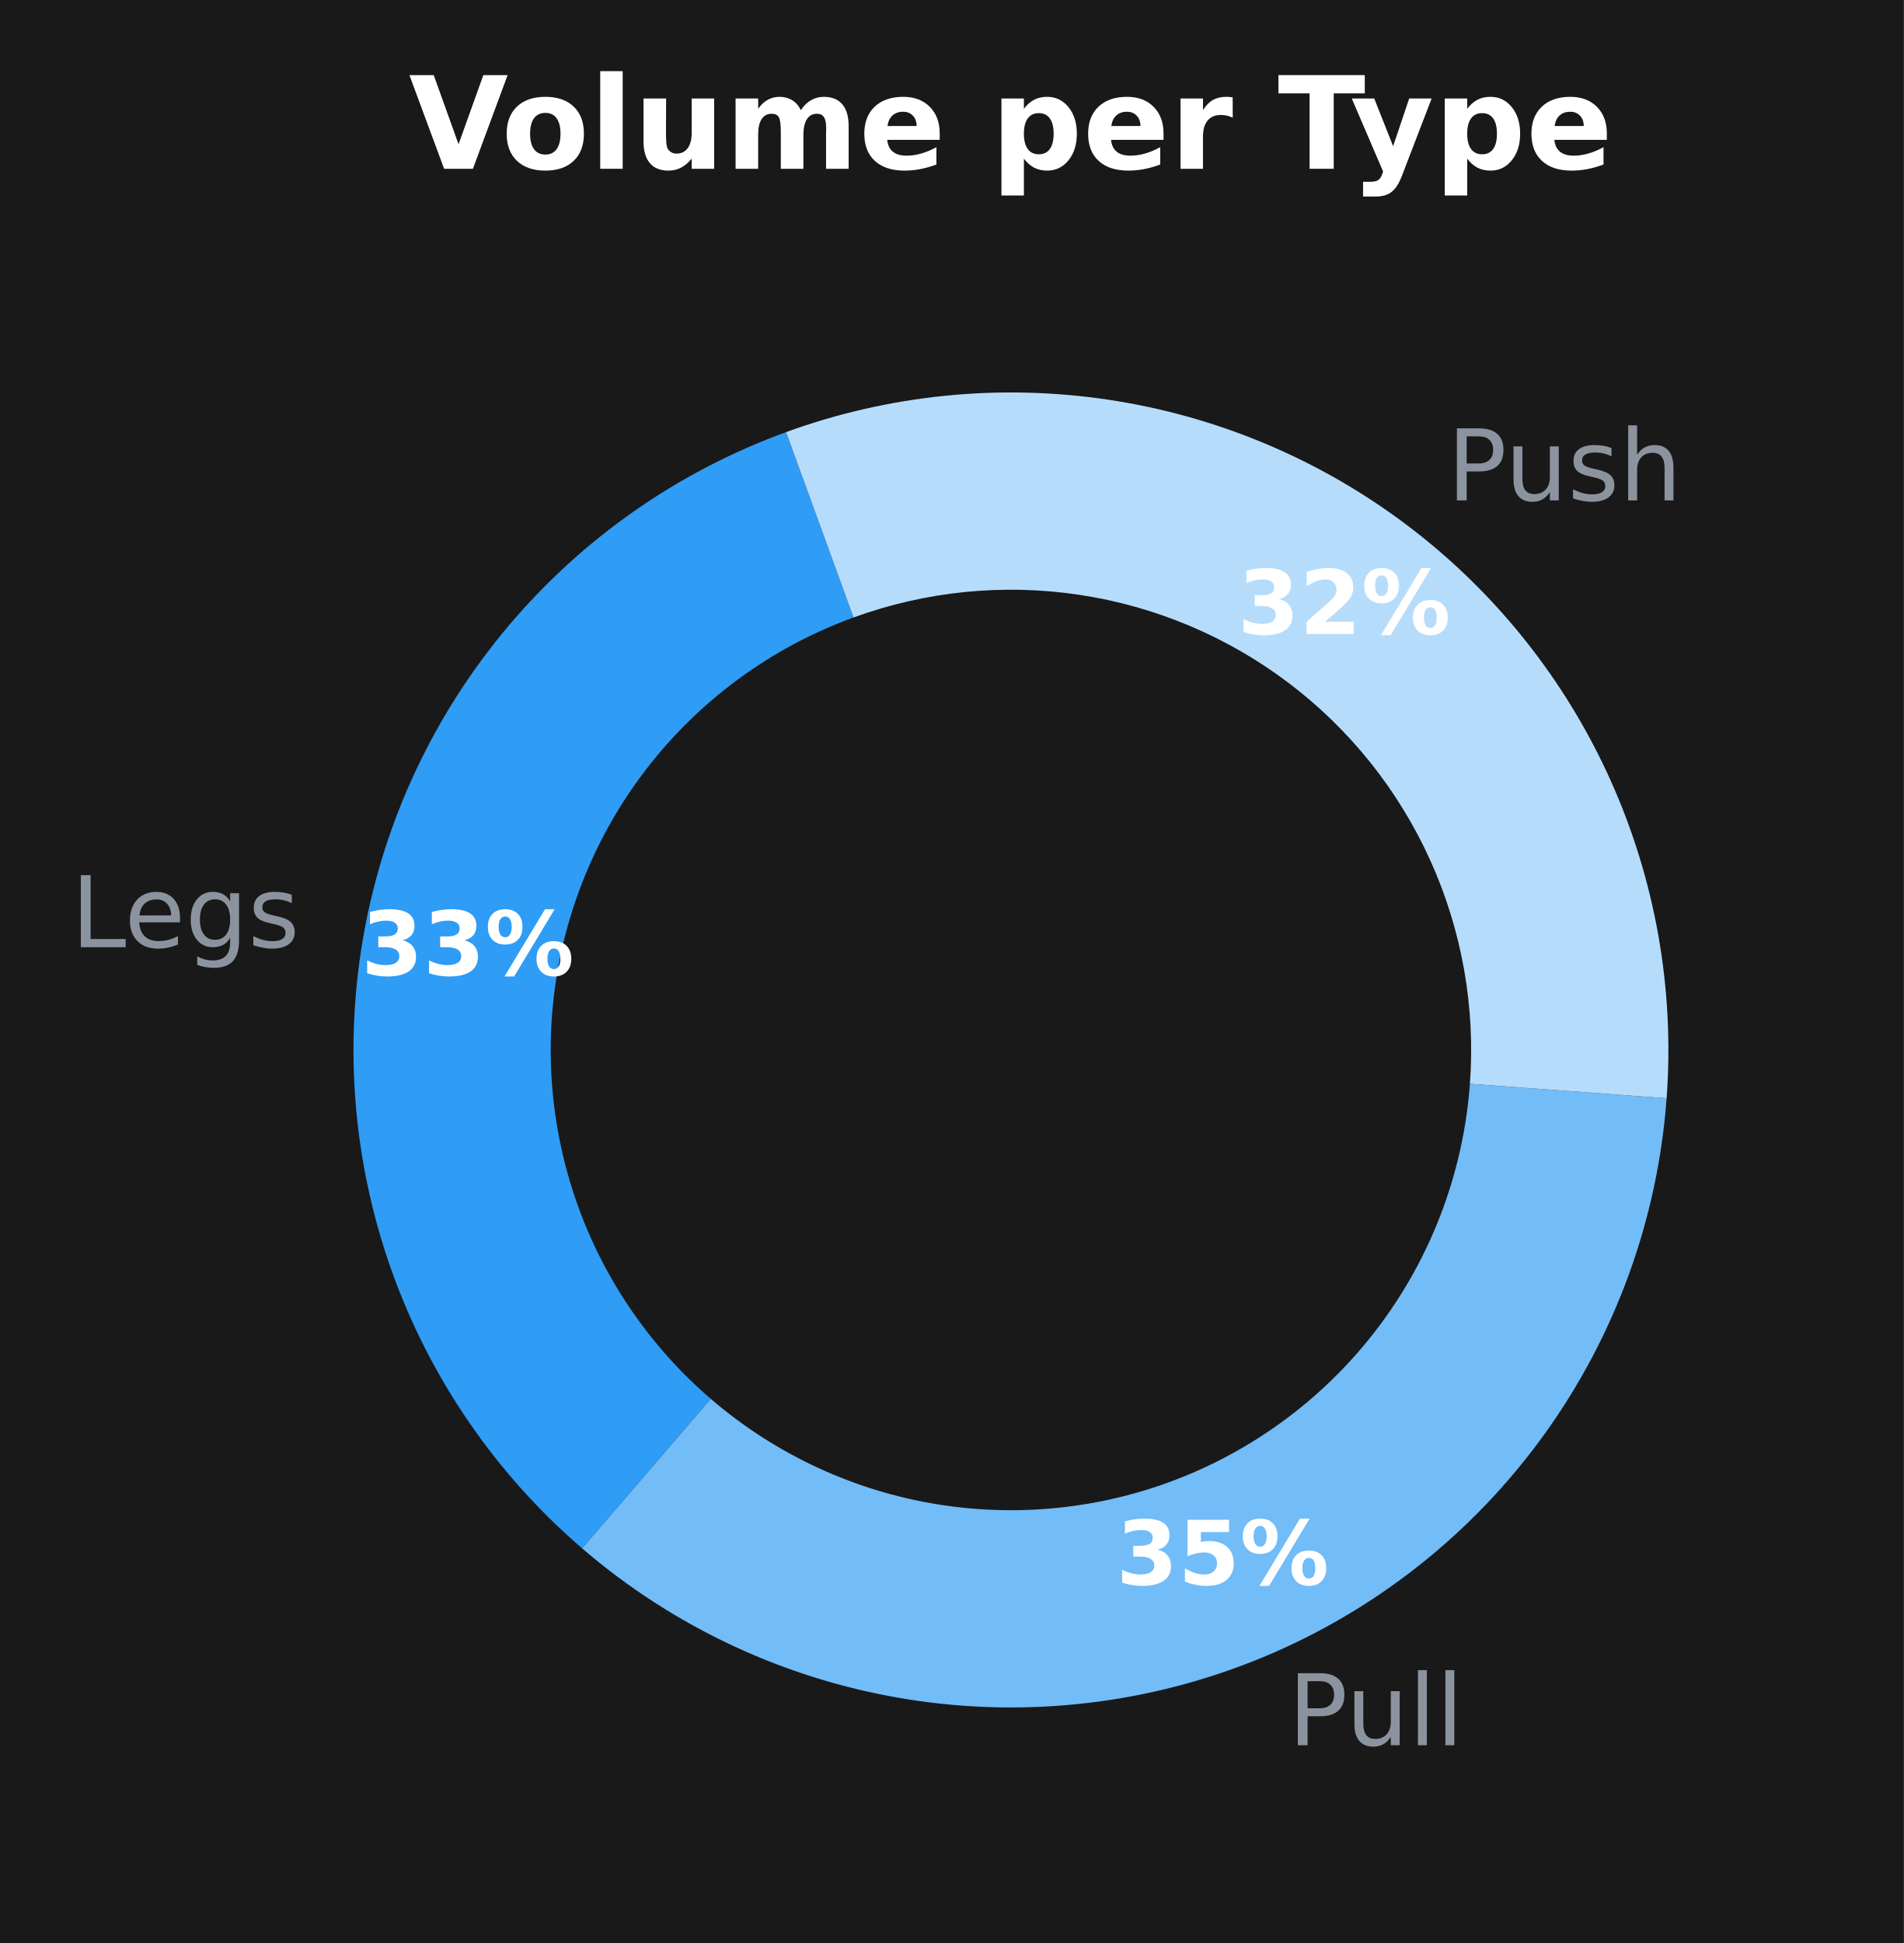
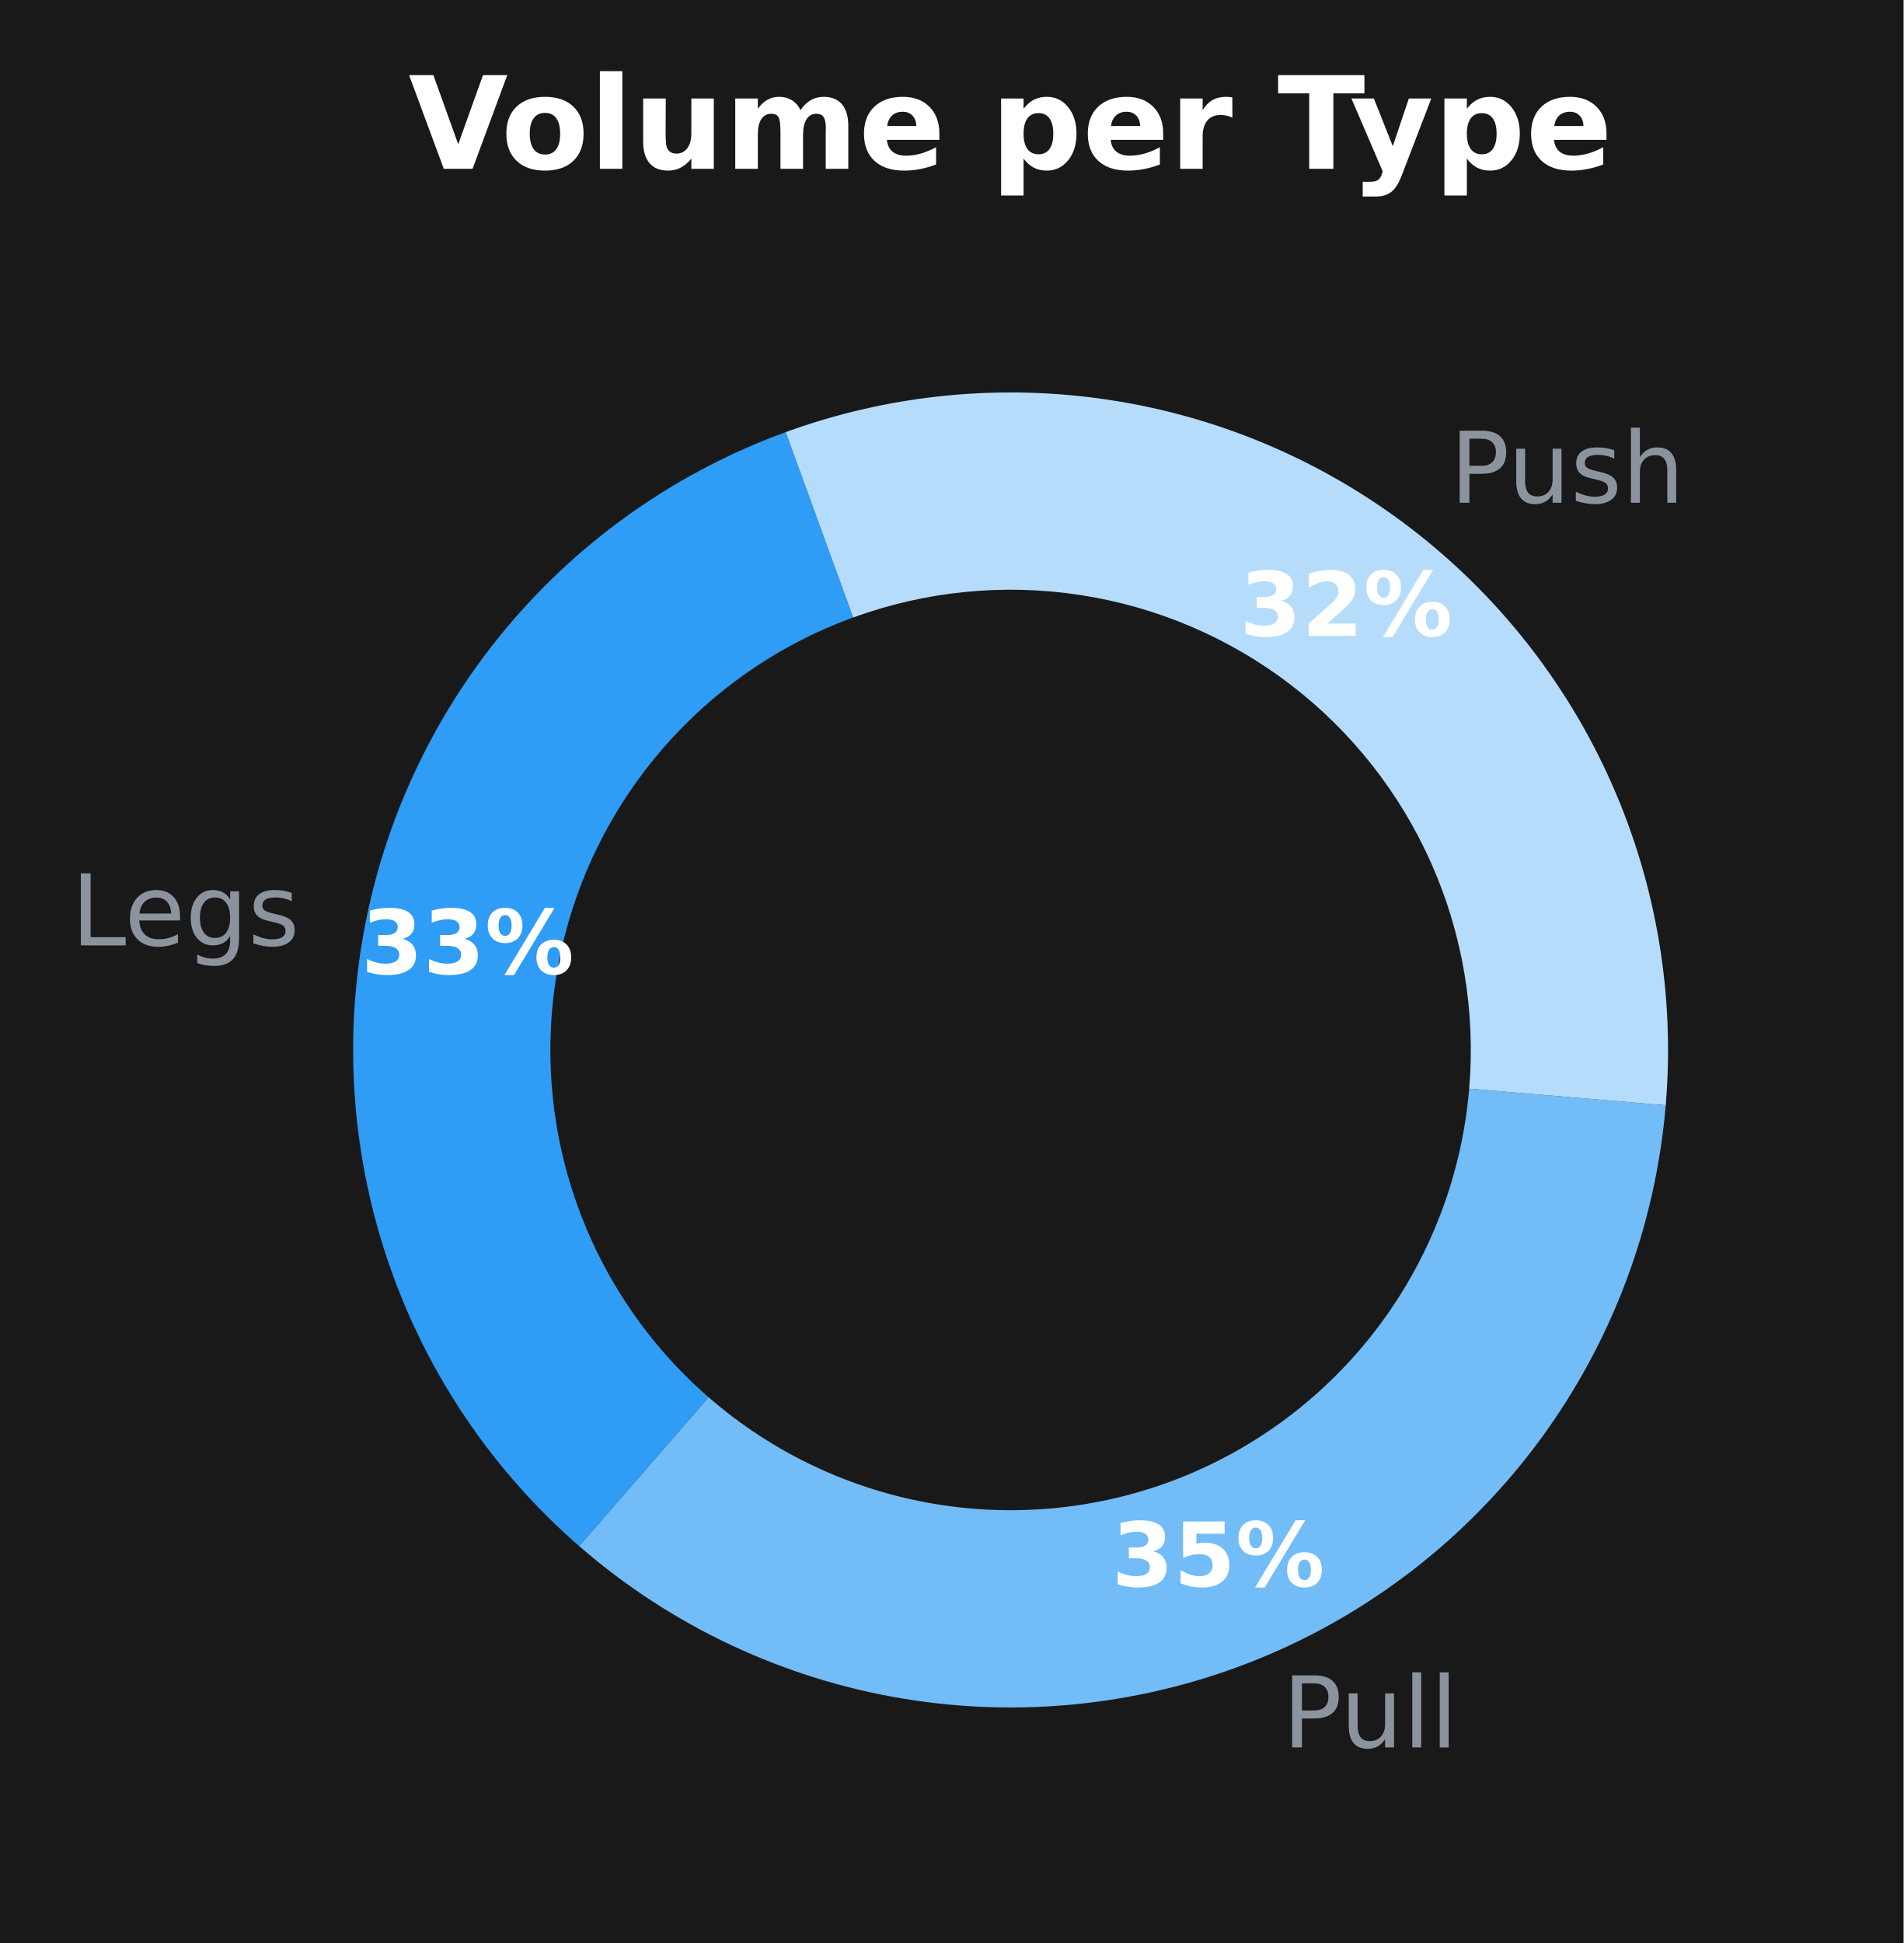
- <svg xmlns="http://www.w3.org/2000/svg" xmlns:xlink="http://www.w3.org/1999/xlink" width="192.657pt" height="196.598pt" viewBox="0 0 192.657 196.598" version="1.1">
+ <svg xmlns="http://www.w3.org/2000/svg" xmlns:xlink="http://www.w3.org/1999/xlink" width="192.622pt" height="196.598pt" viewBox="0 0 192.622 196.598" version="1.1">
  <defs>
    <style type="text/css">*{stroke-linejoin: round; stroke-linecap: butt}</style>
  </defs>
  <g id="figure_1">
    <g id="patch_1">
-       <path d="M 0 196.598  L 192.657 196.598  L 192.657 0  L 0 0  z " style="fill: #191919" />
+       <path d="M 0 196.598  L 192.622 196.598  L 192.622 0  L 0 0  z " style="fill: #191919" />
    </g>
    <g id="axes_1">
      <g id="patch_2">
-         <path d="M 79.543 43.722  C 68.635 47.692 58.955 54.448 51.466 63.317  C 43.977 72.186 38.939 82.862 36.852 94.28  C 34.766 105.698 35.704 117.466 39.572 128.41  C 43.441 139.354 50.107 149.097 58.905 156.668  L 71.923 141.539  C 65.764 136.239 61.097 129.419 58.39 121.758  C 55.682 114.098 55.025 105.86 56.486 97.867  C 57.946 89.874 61.473 82.401 66.715 76.193  C 71.957 69.985 78.734 65.256 86.369 62.477  z " style="fill: #2f9cf5" />
+         <path d="M 79.508 43.722  C 68.629 47.682 58.969 54.414 51.487 63.251  C 44.006 72.088 38.96 82.726 36.849 94.11  C 34.738 105.494 35.636 117.234 39.452 128.165  C 43.268 139.097 49.872 148.845 58.609 156.442  L 71.705 141.38  C 65.589 136.063 60.966 129.239 58.295 121.587  C 55.624 113.935 54.996 105.717 56.473 97.748  C 57.951 89.779 61.483 82.333 66.72 76.147  C 71.957 69.961 78.719 65.249 86.335 62.477  z " style="fill: #2f9cf5" />
      </g>
      <g id="patch_3">
-         <path d="M 58.905 156.668  C 68.242 164.701 79.629 169.986 91.792 171.931  C 103.955 173.876 116.422 172.406 127.798 167.684  C 139.175 162.963 149.02 155.173 156.231 145.188  C 163.442 135.202 167.741 123.407 168.645 111.123  L 148.741 109.658  C 148.107 118.256 145.099 126.513 140.051 133.503  C 135.003 140.493 128.111 145.945 120.148 149.25  C 112.184 152.555 103.457 153.585 94.943 152.223  C 86.429 150.862 78.459 147.162 71.923 141.539  z " style="fill: #72bcf8" />
+         <path d="M 58.609 156.442  C 67.881 164.503 79.207 169.841 91.326 171.861  C 103.445 173.881 115.89 172.504 127.275 167.885  C 138.659 163.266 148.545 155.582 155.831 145.689  C 163.116 135.796 167.521 124.076 168.555 111.833  L 148.667 110.155  C 147.944 118.725 144.86 126.929 139.76 133.854  C 134.66 140.779 127.74 146.158 119.771 149.391  C 111.802 152.624 103.09 153.588 94.607 152.174  C 86.123 150.76 78.195 147.024 71.705 141.38  z " style="fill: #72bcf8" />
      </g>
      <g id="patch_4">
-         <path d="M 168.645 111.123  C 169.461 100.045 167.489 88.937 162.911 78.817  C 158.332 68.696 151.291 59.881 142.432 53.18  C 133.573 46.479 123.175 42.102 112.191 40.45  C 101.206 38.798 89.981 39.923 79.543 43.722  L 86.369 62.477  C 93.676 59.817 101.533 59.03 109.223 60.186  C 116.912 61.343 124.19 64.407 130.391 69.098  C 136.593 73.788 141.522 79.959 144.726 87.043  C 147.931 94.127 149.312 101.903 148.741 109.658  z " style="fill: #b6dcfb" />
+         <path d="M 168.555 111.833  C 169.494 100.705 167.616 89.516 163.094 79.304  C 158.573 69.092 151.552 60.181 142.681 53.396  C 133.81 46.611 123.372 42.167 112.332 40.477  C 101.293 38.786 90.003 39.902 79.508 43.722  L 86.335 62.477  C 93.681 59.803 101.584 59.022 109.311 60.205  C 117.039 61.388 124.346 64.499 130.555 69.248  C 136.765 73.998 141.68 80.236 144.845 87.384  C 148.01 94.533 149.324 102.365 148.667 110.155  z " style="fill: #b6dcfb" />
      </g>
      <g id="matplotlib.axis_1" />
      <g id="matplotlib.axis_2" />
      <g id="text_1">
-         <g style="fill: #8b949e" transform="translate(7.2 95.84352) scale(0.1 -0.1)">
+         <g style="fill: #8b949e" transform="translate(7.2 95.6565) scale(0.1 -0.1)">
          <defs>
            <path id="DejaVuSans-4c" d="M 628 4666  L 1259 4666  L 1259 531  L 3531 531  L 3531 0  L 628 0  L 628 4666  z " transform="scale(0.015625)" />
            <path id="DejaVuSans-65" d="M 3597 1894  L 3597 1613  L 953 1613  Q 991 1019 1311 708  Q 1631 397 2203 397  Q 2534 397 2845 478  Q 3156 559 3463 722  L 3463 178  Q 3153 47 2828 -22  Q 2503 -91 2169 -91  Q 1331 -91 842 396  Q 353 884 353 1716  Q 353 2575 817 3079  Q 1281 3584 2069 3584  Q 2775 3584 3186 3129  Q 3597 2675 3597 1894  z M 3022 2063  Q 3016 2534 2758 2815  Q 2500 3097 2075 3097  Q 1594 3097 1305 2825  Q 1016 2553 972 2059  L 3022 2063  z " transform="scale(0.015625)" />
            <path id="DejaVuSans-67" d="M 2906 1791  Q 2906 2416 2648 2759  Q 2391 3103 1925 3103  Q 1463 3103 1205 2759  Q 947 2416 947 1791  Q 947 1169 1205 825  Q 1463 481 1925 481  Q 2391 481 2648 825  Q 2906 1169 2906 1791  z M 3481 434  Q 3481 -459 3084 -895  Q 2688 -1331 1869 -1331  Q 1566 -1331 1297 -1286  Q 1028 -1241 775 -1147  L 775 -588  Q 1028 -725 1275 -790  Q 1522 -856 1778 -856  Q 2344 -856 2625 -561  Q 2906 -266 2906 331  L 2906 616  Q 2728 306 2450 153  Q 2172 0 1784 0  Q 1141 0 747 490  Q 353 981 353 1791  Q 353 2603 747 3093  Q 1141 3584 1784 3584  Q 2172 3584 2450 3431  Q 2728 3278 2906 2969  L 2906 3500  L 3481 3500  L 3481 434  z " transform="scale(0.015625)" />
            <path id="DejaVuSans-73" d="M 2834 3397  L 2834 2853  Q 2591 2978 2328 3040  Q 2066 3103 1784 3103  Q 1356 3103 1142 2972  Q 928 2841 928 2578  Q 928 2378 1081 2264  Q 1234 2150 1697 2047  L 1894 2003  Q 2506 1872 2764 1633  Q 3022 1394 3022 966  Q 3022 478 2636 193  Q 2250 -91 1575 -91  Q 1294 -91 989 -36  Q 684 19 347 128  L 347 722  Q 666 556 975 473  Q 1284 391 1588 391  Q 1994 391 2212 530  Q 2431 669 2431 922  Q 2431 1156 2273 1281  Q 2116 1406 1581 1522  L 1381 1569  Q 847 1681 609 1914  Q 372 2147 372 2553  Q 372 3047 722 3315  Q 1072 3584 1716 3584  Q 2034 3584 2315 3537  Q 2597 3491 2834 3397  z " transform="scale(0.015625)" />
          </defs>
          <use xlink:href="#DejaVuSans-4c" />
          <use xlink:href="#DejaVuSans-65" transform="translate(53.96289 0)" />
          <use xlink:href="#DejaVuSans-67" transform="translate(115.4863 0)" />
          <use xlink:href="#DejaVuSans-73" transform="translate(178.9629 0)" />
        </g>
      </g>
      <g id="text_2">
-         <g style="fill: #ffffff" transform="translate(36.55221 98.67667) scale(0.09 -0.09)">
+         <g style="fill: #ffffff" transform="translate(36.54407 98.53385) scale(0.09 -0.09)">
          <defs>
            <path id="DejaVuSans-Bold-33" d="M 2981 2516  Q 3453 2394 3698 2092  Q 3944 1791 3944 1325  Q 3944 631 3412 270  Q 2881 -91 1863 -91  Q 1503 -91 1142 -33  Q 781 25 428 141  L 428 1069  Q 766 900 1098 814  Q 1431 728 1753 728  Q 2231 728 2486 893  Q 2741 1059 2741 1369  Q 2741 1688 2480 1852  Q 2219 2016 1709 2016  L 1228 2016  L 1228 2791  L 1734 2791  Q 2188 2791 2409 2933  Q 2631 3075 2631 3366  Q 2631 3634 2415 3781  Q 2200 3928 1806 3928  Q 1516 3928 1219 3862  Q 922 3797 628 3669  L 628 4550  Q 984 4650 1334 4700  Q 1684 4750 2022 4750  Q 2931 4750 3382 4451  Q 3834 4153 3834 3553  Q 3834 3144 3618 2883  Q 3403 2622 2981 2516  z " transform="scale(0.015625)" />
            <path id="DejaVuSans-Bold-25" d="M 4959 1925  Q 4738 1925 4616 1733  Q 4494 1541 4494 1184  Q 4494 825 4614 633  Q 4734 441 4959 441  Q 5184 441 5303 633  Q 5422 825 5422 1184  Q 5422 1541 5301 1733  Q 5181 1925 4959 1925  z M 4959 2450  Q 5541 2450 5875 2112  Q 6209 1775 6209 1184  Q 6209 594 5875 251  Q 5541 -91 4959 -91  Q 4378 -91 4042 251  Q 3706 594 3706 1184  Q 3706 1772 4042 2111  Q 4378 2450 4959 2450  z M 2094 -91  L 1403 -91  L 4319 4750  L 5013 4750  L 2094 -91  z M 1453 4750  Q 2034 4750 2367 4411  Q 2700 4072 2700 3481  Q 2700 2891 2367 2550  Q 2034 2209 1453 2209  Q 872 2209 539 2550  Q 206 2891 206 3481  Q 206 4072 539 4411  Q 872 4750 1453 4750  z M 1453 4225  Q 1228 4225 1106 4031  Q 984 3838 984 3481  Q 984 3122 1106 2926  Q 1228 2731 1453 2731  Q 1678 2731 1798 2926  Q 1919 3122 1919 3481  Q 1919 3838 1797 4031  Q 1675 4225 1453 4225  z " transform="scale(0.015625)" />
          </defs>
          <use xlink:href="#DejaVuSans-Bold-33" />
          <use xlink:href="#DejaVuSans-Bold-33" transform="translate(69.58008 0)" />
          <use xlink:href="#DejaVuSans-Bold-25" transform="translate(139.1602 0)" />
        </g>
      </g>
      <g id="text_3">
-         <g style="fill: #8b949e" transform="translate(130.3486 176.5882) scale(0.1 -0.1)">
+         <g style="fill: #8b949e" transform="translate(129.7758 176.8091) scale(0.1 -0.1)">
          <defs>
            <path id="DejaVuSans-50" d="M 1259 4147  L 1259 2394  L 2053 2394  Q 2494 2394 2734 2622  Q 2975 2850 2975 3272  Q 2975 3691 2734 3919  Q 2494 4147 2053 4147  L 1259 4147  z M 628 4666  L 2053 4666  Q 2838 4666 3239 4311  Q 3641 3956 3641 3272  Q 3641 2581 3239 2228  Q 2838 1875 2053 1875  L 1259 1875  L 1259 0  L 628 0  L 628 4666  z " transform="scale(0.015625)" />
            <path id="DejaVuSans-75" d="M 544 1381  L 544 3500  L 1119 3500  L 1119 1403  Q 1119 906 1312 657  Q 1506 409 1894 409  Q 2359 409 2629 706  Q 2900 1003 2900 1516  L 2900 3500  L 3475 3500  L 3475 0  L 2900 0  L 2900 538  Q 2691 219 2414 64  Q 2138 -91 1772 -91  Q 1169 -91 856 284  Q 544 659 544 1381  z M 1991 3584  L 1991 3584  z " transform="scale(0.015625)" />
            <path id="DejaVuSans-6c" d="M 603 4863  L 1178 4863  L 1178 0  L 603 0  L 603 4863  z " transform="scale(0.015625)" />
          </defs>
          <use xlink:href="#DejaVuSans-50" />
          <use xlink:href="#DejaVuSans-75" transform="translate(58.55273 0)" />
          <use xlink:href="#DejaVuSans-6c" transform="translate(121.9316 0)" />
          <use xlink:href="#DejaVuSans-6c" transform="translate(149.7148 0)" />
        </g>
      </g>
      <g id="text_4">
-         <g style="fill: #ffffff" transform="translate(112.947 160.3362) scale(0.09 -0.09)">
+         <g style="fill: #ffffff" transform="translate(112.5014 160.505) scale(0.09 -0.09)">
          <defs>
            <path id="DejaVuSans-Bold-35" d="M 678 4666  L 3669 4666  L 3669 3781  L 1638 3781  L 1638 3059  Q 1775 3097 1914 3117  Q 2053 3138 2203 3138  Q 3056 3138 3531 2711  Q 4006 2284 4006 1522  Q 4006 766 3489 337  Q 2972 -91 2053 -91  Q 1656 -91 1267 -14  Q 878 63 494 219  L 494 1166  Q 875 947 1217 837  Q 1559 728 1863 728  Q 2300 728 2551 942  Q 2803 1156 2803 1522  Q 2803 1891 2551 2103  Q 2300 2316 1863 2316  Q 1603 2316 1309 2248  Q 1016 2181 678 2041  L 678 4666  z " transform="scale(0.015625)" />
          </defs>
          <use xlink:href="#DejaVuSans-Bold-33" />
          <use xlink:href="#DejaVuSans-Bold-35" transform="translate(69.58008 0)" />
          <use xlink:href="#DejaVuSans-Bold-25" transform="translate(139.1602 0)" />
        </g>
      </g>
      <g id="text_5">
-         <g style="fill: #8b949e" transform="translate(146.4456 50.63375) scale(0.1 -0.1)">
+         <g style="fill: #8b949e" transform="translate(146.723 50.87096) scale(0.1 -0.1)">
          <defs>
            <path id="DejaVuSans-68" d="M 3513 2113  L 3513 0  L 2938 0  L 2938 2094  Q 2938 2591 2744 2837  Q 2550 3084 2163 3084  Q 1697 3084 1428 2787  Q 1159 2491 1159 1978  L 1159 0  L 581 0  L 581 4863  L 1159 4863  L 1159 2956  Q 1366 3272 1645 3428  Q 1925 3584 2291 3584  Q 2894 3584 3203 3211  Q 3513 2838 3513 2113  z " transform="scale(0.015625)" />
          </defs>
          <use xlink:href="#DejaVuSans-50" />
          <use xlink:href="#DejaVuSans-75" transform="translate(58.55273 0)" />
          <use xlink:href="#DejaVuSans-73" transform="translate(121.9316 0)" />
          <use xlink:href="#DejaVuSans-68" transform="translate(174.0312 0)" />
        </g>
      </g>
      <g id="text_6">
-         <g style="fill: #ffffff" transform="translate(125.2392 64.15285) scale(0.09 -0.09)">
+         <g style="fill: #ffffff" transform="translate(125.4429 64.33398) scale(0.09 -0.09)">
          <defs>
            <path id="DejaVuSans-Bold-32" d="M 1844 884  L 3897 884  L 3897 0  L 506 0  L 506 884  L 2209 2388  Q 2438 2594 2547 2791  Q 2656 2988 2656 3200  Q 2656 3528 2436 3728  Q 2216 3928 1850 3928  Q 1569 3928 1234 3808  Q 900 3688 519 3450  L 519 4475  Q 925 4609 1322 4679  Q 1719 4750 2100 4750  Q 2938 4750 3402 4381  Q 3866 4013 3866 3353  Q 3866 2972 3669 2642  Q 3472 2313 2841 1759  L 1844 884  z " transform="scale(0.015625)" />
          </defs>
          <use xlink:href="#DejaVuSans-Bold-33" />
          <use xlink:href="#DejaVuSans-Bold-32" transform="translate(69.58008 0)" />
          <use xlink:href="#DejaVuSans-Bold-25" transform="translate(139.1602 0)" />
        </g>
      </g>
      <g id="text_7">
-         <g style="fill: #ffffff" transform="translate(41.36737 17.07797) scale(0.13 -0.13)">
+         <g style="fill: #ffffff" transform="translate(41.33295 17.07797) scale(0.13 -0.13)">
          <defs>
            <path id="DejaVuSans-Bold-56" d="M 31 4666  L 1241 4666  L 2478 1222  L 3713 4666  L 4922 4666  L 3194 0  L 1759 0  L 31 4666  z " transform="scale(0.015625)" />
            <path id="DejaVuSans-Bold-6f" d="M 2203 2784  Q 1831 2784 1636 2517  Q 1441 2250 1441 1747  Q 1441 1244 1636 976  Q 1831 709 2203 709  Q 2569 709 2762 976  Q 2956 1244 2956 1747  Q 2956 2250 2762 2517  Q 2569 2784 2203 2784  z M 2203 3584  Q 3106 3584 3614 3096  Q 4122 2609 4122 1747  Q 4122 884 3614 396  Q 3106 -91 2203 -91  Q 1297 -91 786 396  Q 275 884 275 1747  Q 275 2609 786 3096  Q 1297 3584 2203 3584  z " transform="scale(0.015625)" />
            <path id="DejaVuSans-Bold-6c" d="M 538 4863  L 1656 4863  L 1656 0  L 538 0  L 538 4863  z " transform="scale(0.015625)" />
            <path id="DejaVuSans-Bold-75" d="M 500 1363  L 500 3500  L 1625 3500  L 1625 3150  Q 1625 2866 1622 2436  Q 1619 2006 1619 1863  Q 1619 1441 1641 1255  Q 1663 1069 1716 984  Q 1784 875 1895 815  Q 2006 756 2150 756  Q 2500 756 2700 1025  Q 2900 1294 2900 1772  L 2900 3500  L 4019 3500  L 4019 0  L 2900 0  L 2900 506  Q 2647 200 2364 54  Q 2081 -91 1741 -91  Q 1134 -91 817 281  Q 500 653 500 1363  z " transform="scale(0.015625)" />
            <path id="DejaVuSans-Bold-6d" d="M 3781 2919  Q 3994 3244 4286 3414  Q 4578 3584 4928 3584  Q 5531 3584 5847 3212  Q 6163 2841 6163 2131  L 6163 0  L 5038 0  L 5038 1825  Q 5041 1866 5042 1909  Q 5044 1953 5044 2034  Q 5044 2406 4934 2573  Q 4825 2741 4581 2741  Q 4263 2741 4089 2478  Q 3916 2216 3909 1719  L 3909 0  L 2784 0  L 2784 1825  Q 2784 2406 2684 2573  Q 2584 2741 2328 2741  Q 2006 2741 1831 2477  Q 1656 2213 1656 1722  L 1656 0  L 531 0  L 531 3500  L 1656 3500  L 1656 2988  Q 1863 3284 2130 3434  Q 2397 3584 2719 3584  Q 3081 3584 3359 3409  Q 3638 3234 3781 2919  z " transform="scale(0.015625)" />
            <path id="DejaVuSans-Bold-65" d="M 4031 1759  L 4031 1441  L 1416 1441  Q 1456 1047 1700 850  Q 1944 653 2381 653  Q 2734 653 3104 758  Q 3475 863 3866 1075  L 3866 213  Q 3469 63 3072 -14  Q 2675 -91 2278 -91  Q 1328 -91 801 392  Q 275 875 275 1747  Q 275 2603 792 3093  Q 1309 3584 2216 3584  Q 3041 3584 3536 3087  Q 4031 2591 4031 1759  z M 2881 2131  Q 2881 2450 2695 2645  Q 2509 2841 2209 2841  Q 1884 2841 1681 2658  Q 1478 2475 1428 2131  L 2881 2131  z " transform="scale(0.015625)" />
            <path id="DejaVuSans-Bold-20" transform="scale(0.015625)" />
            <path id="DejaVuSans-Bold-70" d="M 1656 506  L 1656 -1331  L 538 -1331  L 538 3500  L 1656 3500  L 1656 2988  Q 1888 3294 2169 3439  Q 2450 3584 2816 3584  Q 3463 3584 3878 3070  Q 4294 2556 4294 1747  Q 4294 938 3878 423  Q 3463 -91 2816 -91  Q 2450 -91 2169 54  Q 1888 200 1656 506  z M 2400 2772  Q 2041 2772 1848 2508  Q 1656 2244 1656 1747  Q 1656 1250 1848 986  Q 2041 722 2400 722  Q 2759 722 2948 984  Q 3138 1247 3138 1747  Q 3138 2247 2948 2509  Q 2759 2772 2400 2772  z " transform="scale(0.015625)" />
            <path id="DejaVuSans-Bold-72" d="M 3138 2547  Q 2991 2616 2845 2648  Q 2700 2681 2553 2681  Q 2122 2681 1889 2404  Q 1656 2128 1656 1613  L 1656 0  L 538 0  L 538 3500  L 1656 3500  L 1656 2925  Q 1872 3269 2151 3426  Q 2431 3584 2822 3584  Q 2878 3584 2943 3579  Q 3009 3575 3134 3559  L 3138 2547  z " transform="scale(0.015625)" />
            <path id="DejaVuSans-Bold-54" d="M 31 4666  L 4331 4666  L 4331 3756  L 2784 3756  L 2784 0  L 1581 0  L 1581 3756  L 31 3756  L 31 4666  z " transform="scale(0.015625)" />
            <path id="DejaVuSans-Bold-79" d="M 78 3500  L 1197 3500  L 2138 1125  L 2938 3500  L 4056 3500  L 2584 -331  Q 2363 -916 2067 -1148  Q 1772 -1381 1288 -1381  L 641 -1381  L 641 -647  L 991 -647  Q 1275 -647 1404 -556  Q 1534 -466 1606 -231  L 1638 -134  L 78 3500  z " transform="scale(0.015625)" />
          </defs>
          <use xlink:href="#DejaVuSans-Bold-56" />
          <use xlink:href="#DejaVuSans-Bold-6f" transform="translate(71.89258 0)" />
          <use xlink:href="#DejaVuSans-Bold-6c" transform="translate(140.5938 0)" />
          <use xlink:href="#DejaVuSans-Bold-75" transform="translate(174.8711 0)" />
          <use xlink:href="#DejaVuSans-Bold-6d" transform="translate(246.0625 0)" />
          <use xlink:href="#DejaVuSans-Bold-65" transform="translate(350.2617 0)" />
          <use xlink:href="#DejaVuSans-Bold-20" transform="translate(418.084 0)" />
          <use xlink:href="#DejaVuSans-Bold-70" transform="translate(452.8984 0)" />
          <use xlink:href="#DejaVuSans-Bold-65" transform="translate(524.4805 0)" />
          <use xlink:href="#DejaVuSans-Bold-72" transform="translate(592.3027 0)" />
          <use xlink:href="#DejaVuSans-Bold-20" transform="translate(641.6191 0)" />
          <use xlink:href="#DejaVuSans-Bold-54" transform="translate(676.4336 0)" />
          <use xlink:href="#DejaVuSans-Bold-79" transform="translate(732.7715 0)" />
          <use xlink:href="#DejaVuSans-Bold-70" transform="translate(797.957 0)" />
          <use xlink:href="#DejaVuSans-Bold-65" transform="translate(869.5391 0)" />
        </g>
      </g>
    </g>
  </g>
</svg>
